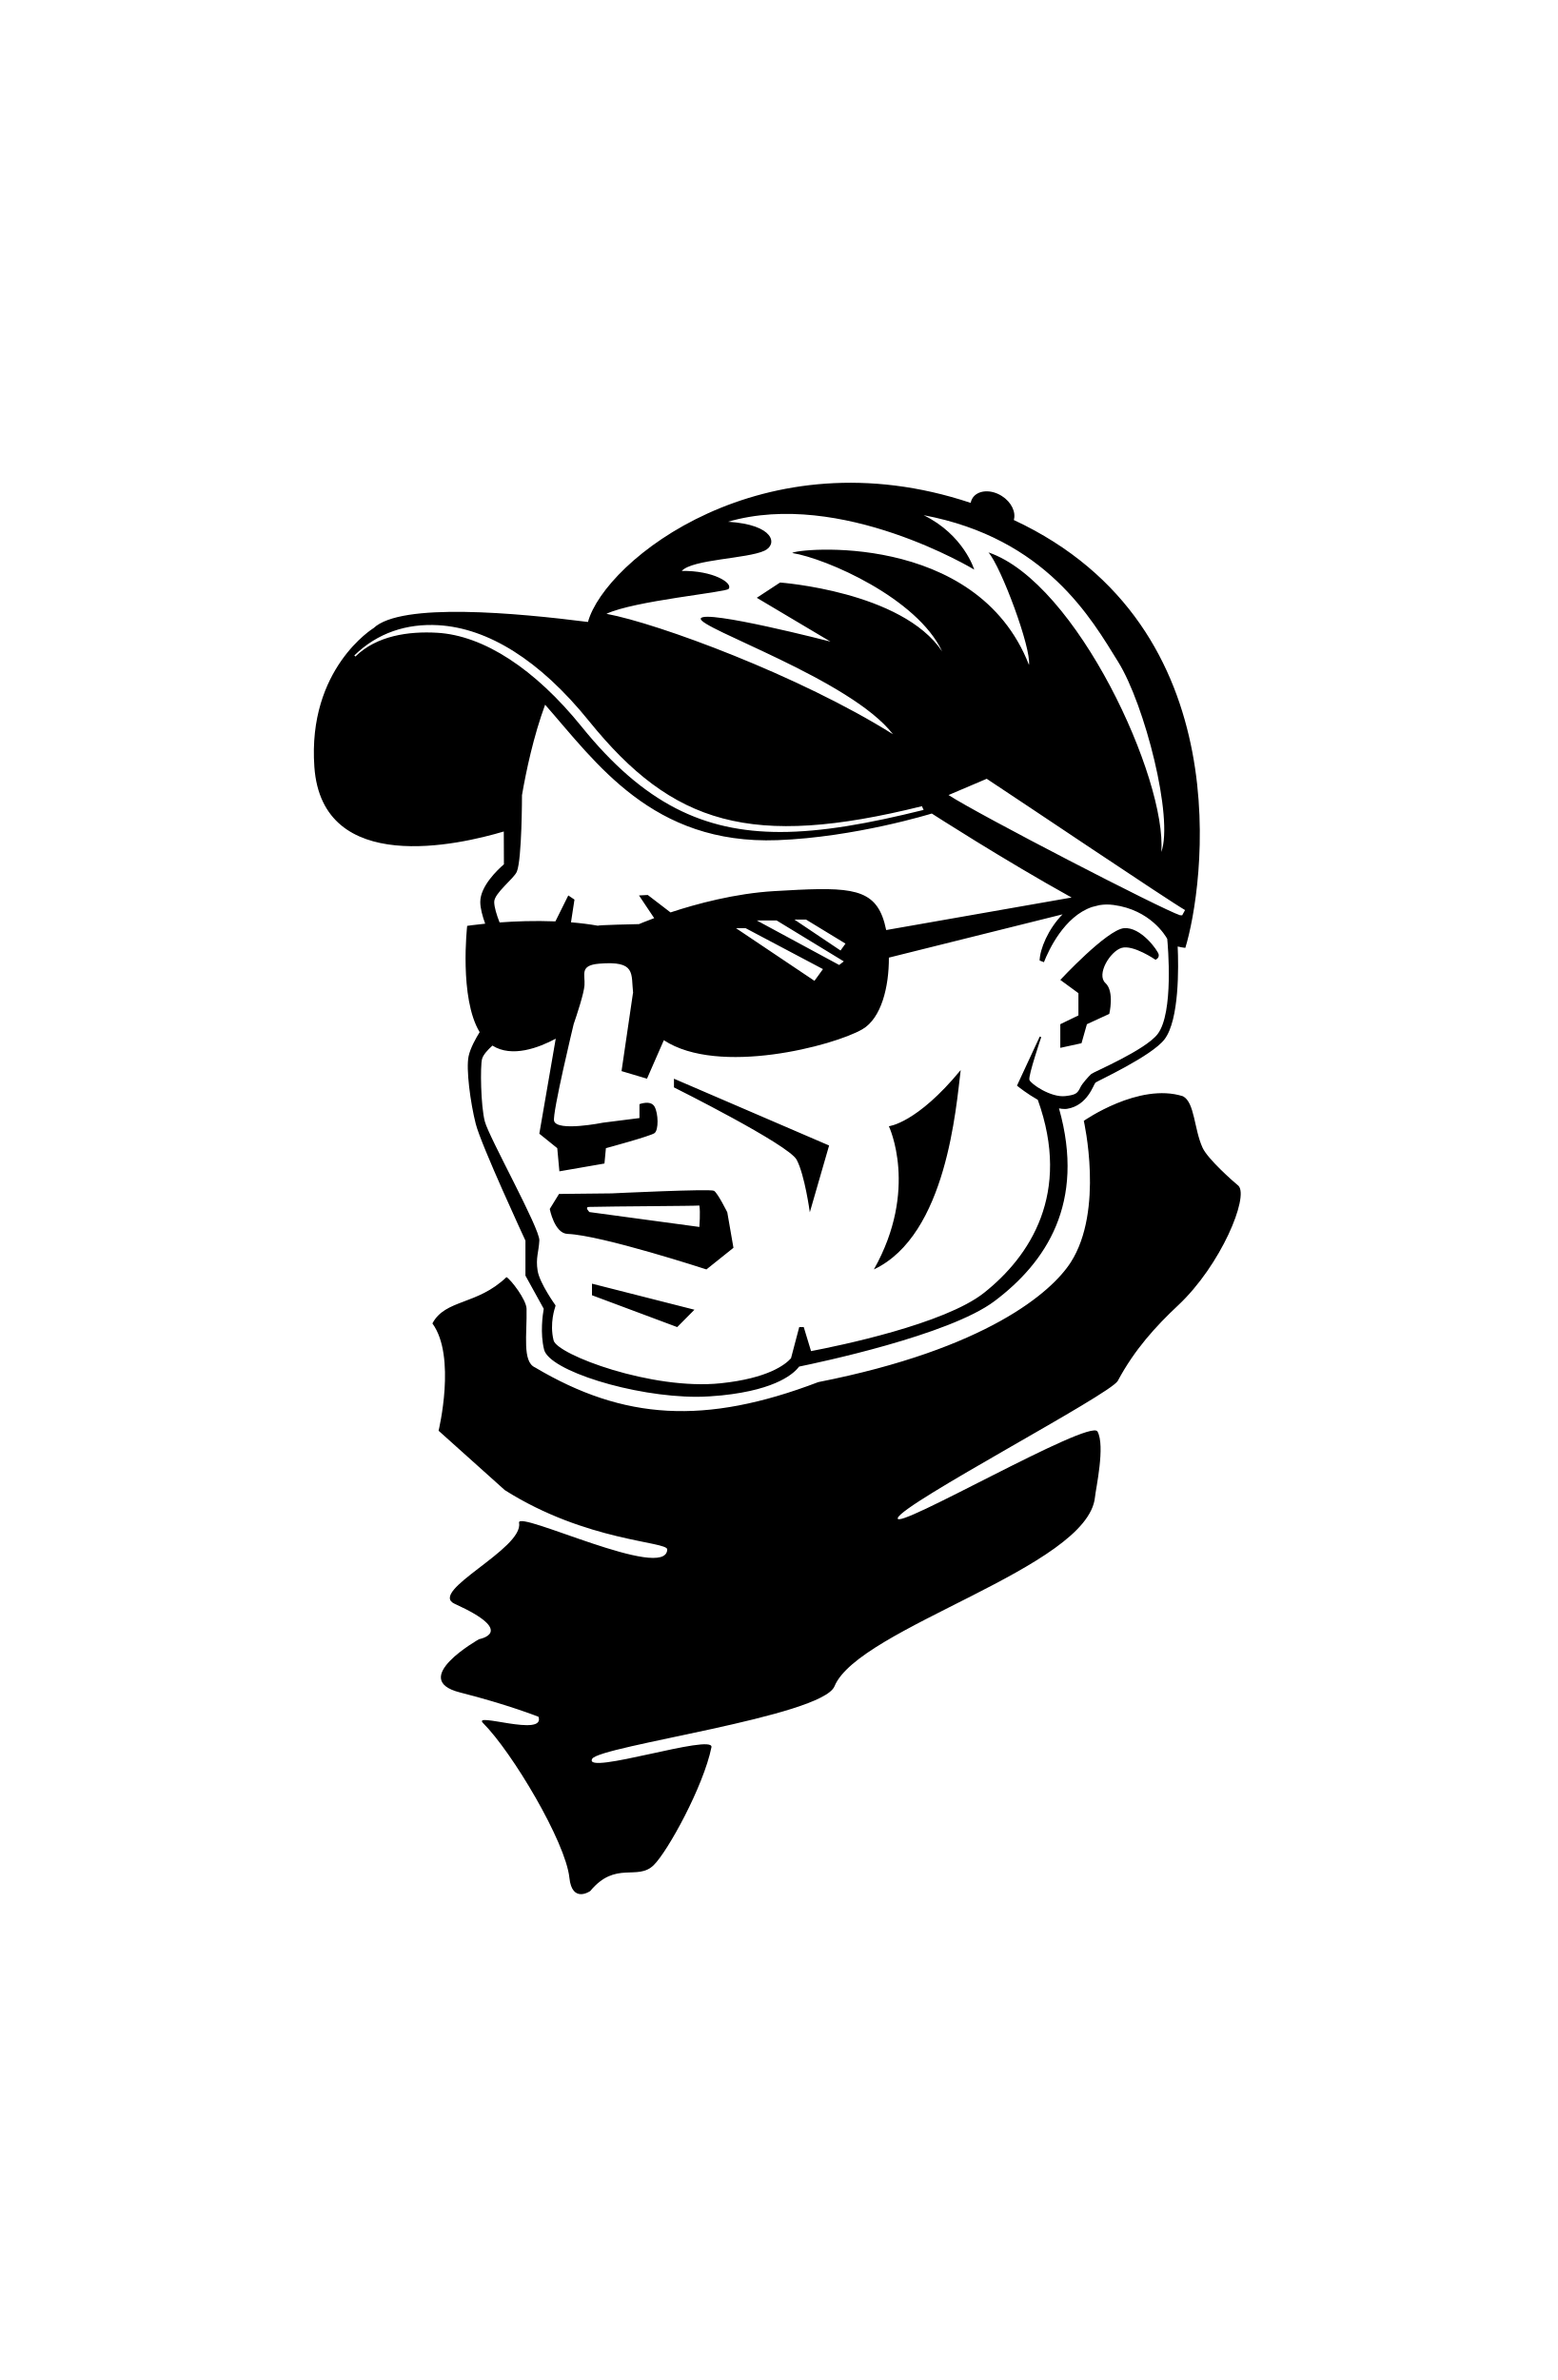
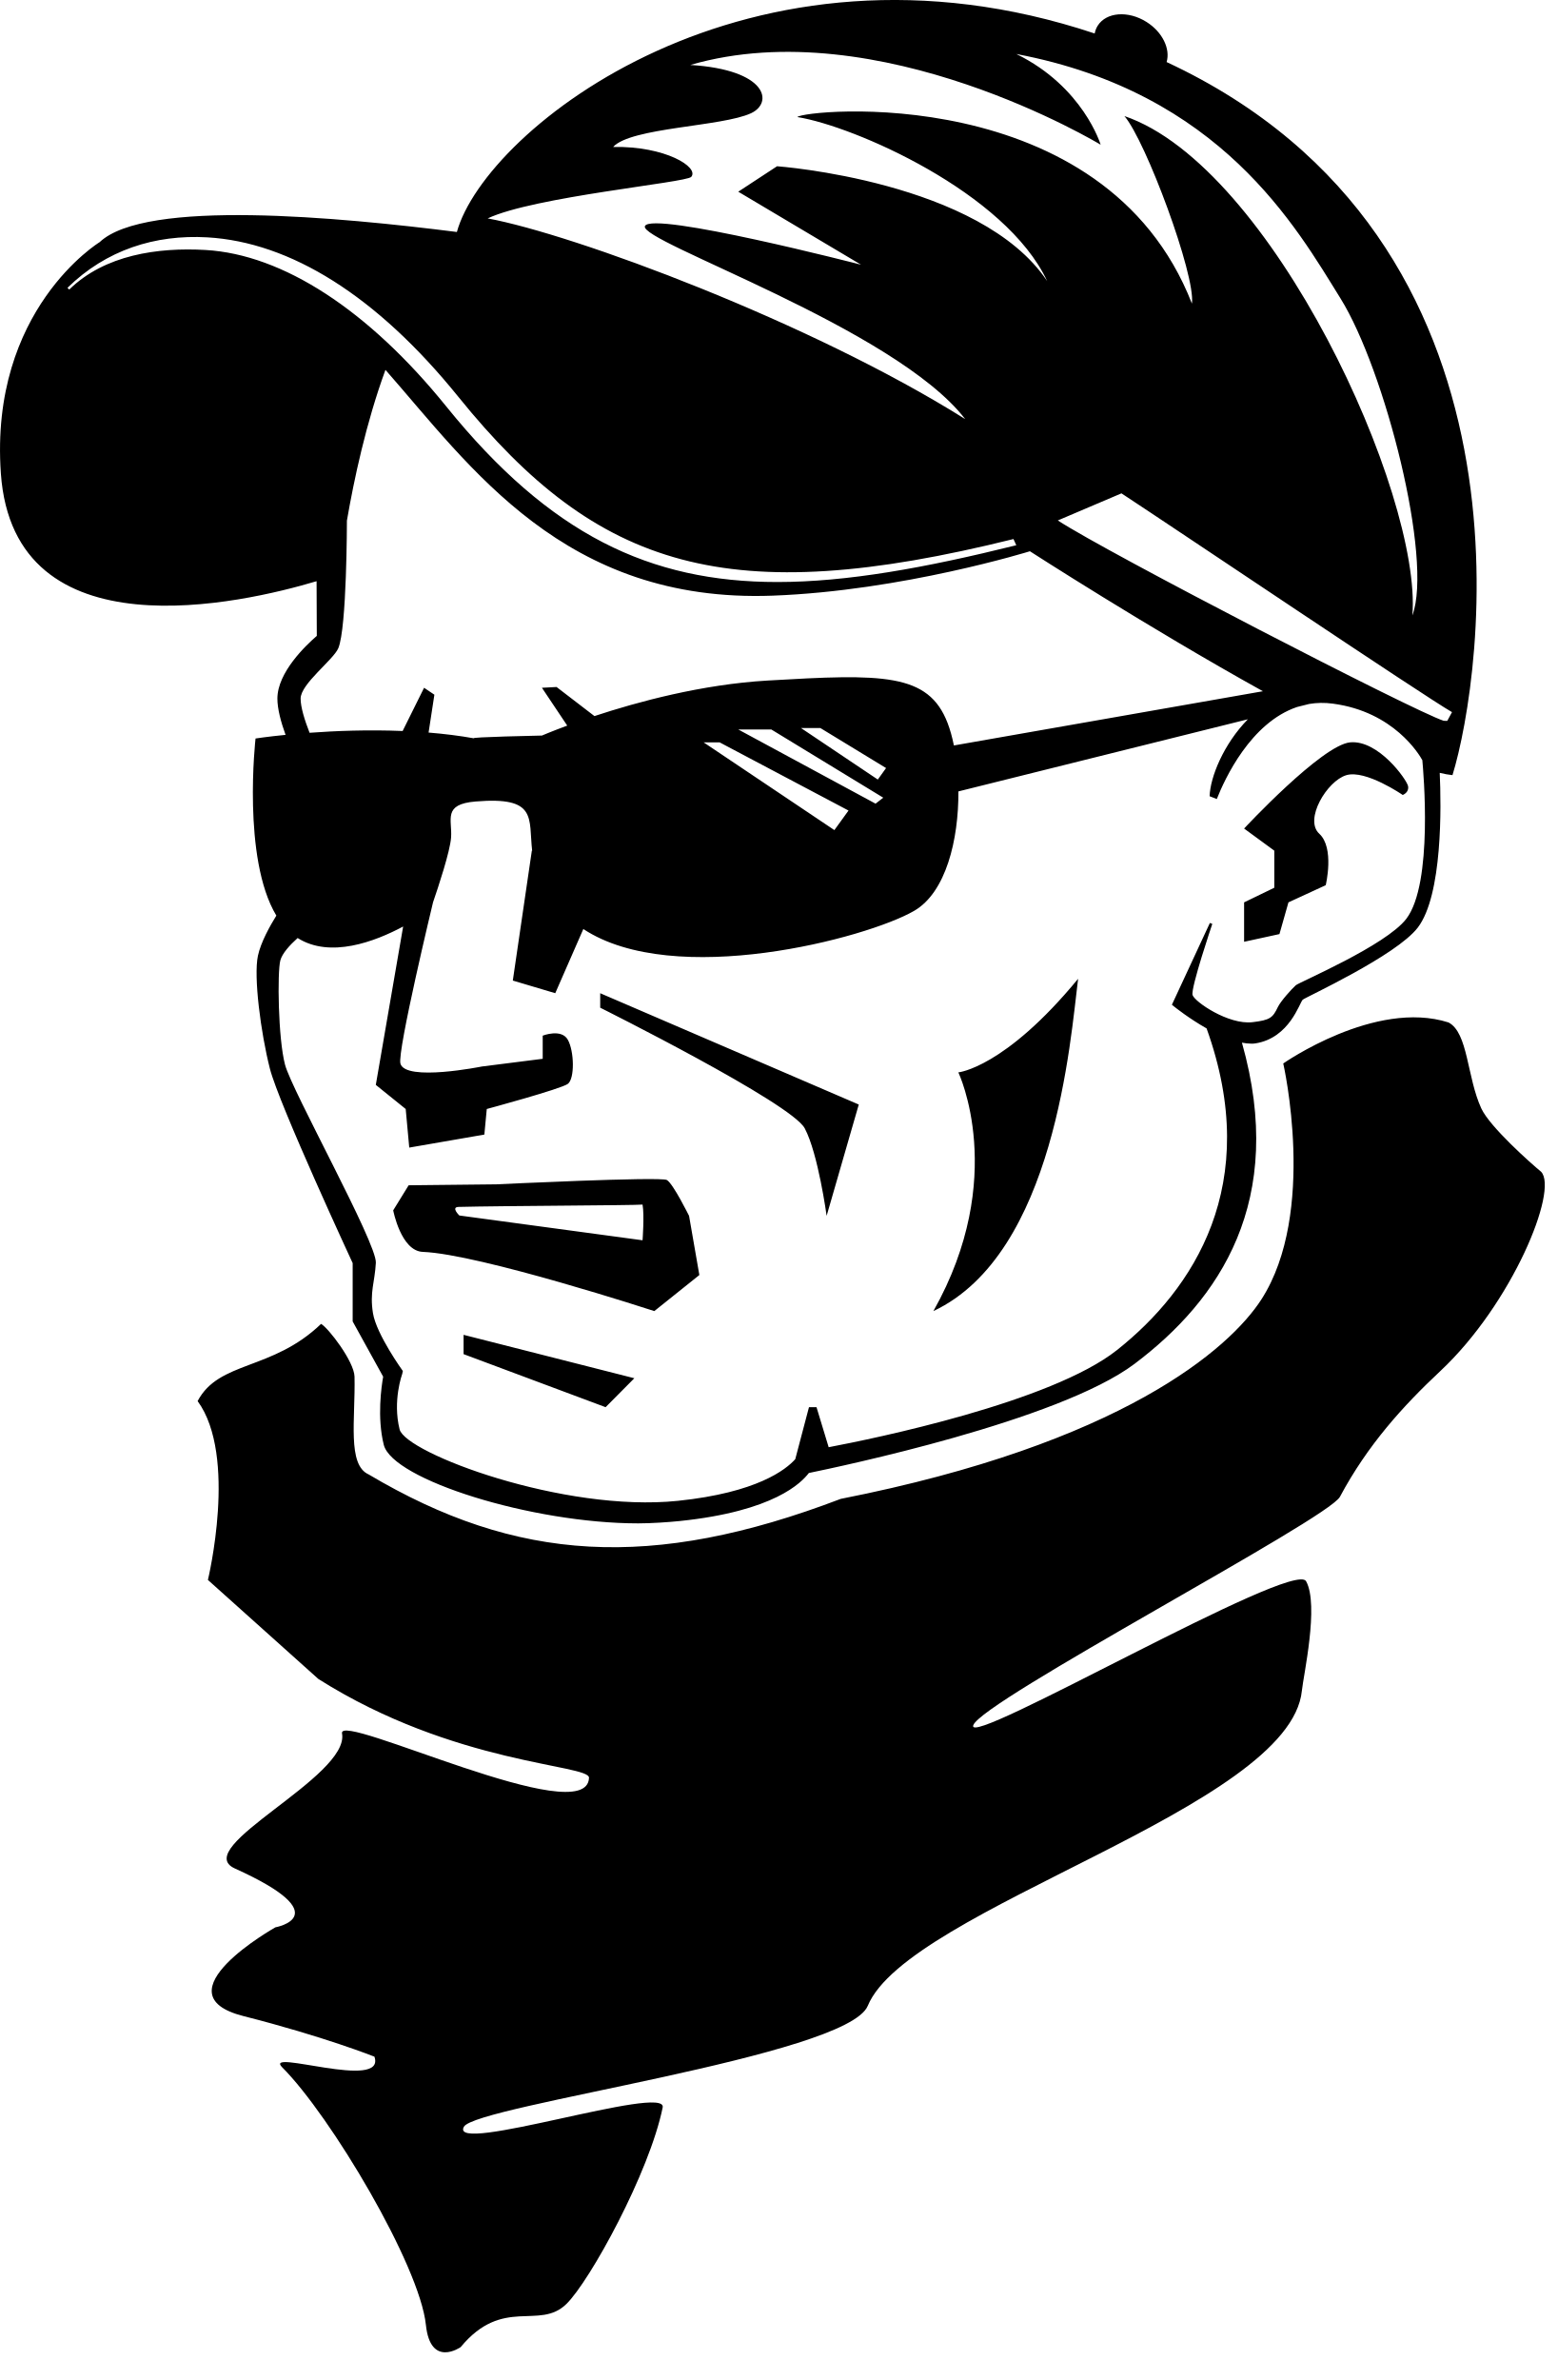
- <svg xmlns="http://www.w3.org/2000/svg" version="1.1" baseProfile="tiny" x="0px" y="0px" width="360px" height="550px" viewBox="-120.91 -27.61 600 600" overflow="visible" xml:space="preserve">
+ <svg xmlns="http://www.w3.org/2000/svg" version="1.1" baseProfile="tiny" x="0px" y="0px" width="360px" height="550px" overflow="visible" xml:space="preserve">
  <defs>
</defs>
  <path d="M73.23,146.95c-2.47,2.13-9.11,8.42-9.11,14.49c0,2.38,0.82,5.43,1.89,8.38c-4.32,0.43-6.94,0.84-6.94,0.84  s-3.16,27.71,4.81,40.93c-1.43,2.3-3.59,6.13-4.26,9.28c-1.03,4.84,0.66,17.81,2.76,26.06c2.1,8.25,19.14,44.96,19.14,44.96v13.48  l7.05,12.77c-0.39,2.21-1.45,9.39,0.14,15.74c2.01,8.05,34.21,18.16,58.82,18.16c2.96,0,6.95-0.27,9.59-0.54  c21.86-2.26,28.15-8.88,29.85-11.1c6.91-1.43,57.74-12.02,75.28-25.22c19.71-14.84,35.16-37.65,24.83-74.23  c0.74,0.14,1.46,0.23,2.15,0.23c0.33,0,0.66,0,0.97-0.06c7.93-1.26,10.2-9.44,10.94-10.1c0.63-0.56,21.59-10.15,26.58-16.65  c5.75-7.5,5.44-28.11,5.08-35.77c1.07,0.26,2.06,0.44,2.95,0.53c6.87-22.32,22.4-123.57-66.08-164.79c0.9-3.05-0.95-6.94-4.65-9.27  c-4.24-2.67-9.29-2.28-11.28,0.87c-0.35,0.56-0.58,1.17-0.7,1.8c-79.9-26.64-140.89,22.11-147.43,45.87  c-27.2-3.44-71.95-7.68-82.58,2.35c0,0-25.5,15.54-22.83,53.45c2.99,42.34,55.98,29.98,72.98,24.9L73.23,146.95z M78.2,149.8  c1.99-4.71,1.99-29.48,1.99-29.48h0c1.61-9.35,4.43-22.63,8.91-34.85c19.62,22.3,41.33,53.97,89.5,52.18  c29.98-1.11,59.47-10.26,59.47-10.26s27.36,17.65,53.86,32.35l-71.43,12.53c-0.39-1.92-0.88-3.67-1.46-5.19  c-4.46-11.6-15.09-11.37-41.63-9.81c-15.18,0.89-30.05,4.92-40,8.21l-8.76-6.72l-3.38,0.18l5.85,8.74c-3.69,1.37-5.85,2.3-5.85,2.3  s-17.38,0.36-15.65,0.65c-3.47-0.62-7.02-1.05-10.55-1.34l1.34-8.75l-2.38-1.6l-4.96,9.99c-7.98-0.33-15.55-0.03-21.51,0.41  c-1.15-2.94-2.07-5.92-2.07-7.9C69.48,158.06,77.06,152.49,78.2,149.8 M170.66,168.58h7.64l25.87,15.76l-1.78,1.38L170.66,168.58z   M196.14,187.31l-3.27,4.52l-30.23-20.28h3.7L196.14,187.31z M202.91,180.15l-17.76-11.91h4.48l15.19,9.25L202.91,180.15z   M325.07,212.34c-4.75,6.19-24.75,14.64-25.53,15.34c-1.01,0.9-3.53,3.72-4.16,5.05c-1.18,2.47-1.79,3.01-5.87,3.49  c-5.57,0.64-13.35-4.71-13.84-6.27c-0.48-1.56,4.56-16.44,4.56-16.44l-0.56-0.22l-8.78,18.9l0.51,0.41c0.25,0.2,3.48,2.78,7.51,5.06  c12.99,36.09-3.03,60.3-20.7,74.32c-15.25,12.1-56.23,20.48-66.66,22.46l-2.81-9.25h-1.74l-3.17,12.01  c-2.16,2.43-8.86,7.74-27.12,9.63c-26.46,2.75-62.96-11.02-64.34-16.51c-1.66-6.64,0.59-12.76,0.61-12.84l0.14-0.65  c0,0-6.13-8.48-6.91-13.38c-0.78-4.9,0.42-7.06,0.67-11.63c0.25-4.56-19.4-39.71-21-45.8c-1.6-6.09-1.8-21.33-1.08-24.08  c0.43-1.62,2.18-3.53,4-5.17c7.52,4.75,17.84,0.84,24.39-2.66l-6.32,36.6l6.91,5.57l0.82,8.92l17.36-3.01l0.56-5.91  c0,0,17.1-4.61,18.73-5.8c1.63-1.19,1.49-7.58,0-10.21c-1.49-2.63-5.8-0.94-5.8-0.94v5.35l-14.05,1.78c0,0-17.66,3.56-18.84-0.67  c-0.78-2.79,7.54-37.28,7.54-37.28c1.22-3.55,3.94-11.75,4.17-14.97c0.3-4.16-2-7.69,5.65-8.32c14.35-1.19,12.24,3.76,13.09,11.39  l-0.07-0.04l-4.4,30.03l9.81,2.92l6.49-14.83c21.03,13.86,65.48,2.16,76.47-4.2c7.35-4.25,10.29-16.42,10.23-27.6l66.91-16.67  c-5.6,5.7-8.71,13.38-8.84,17.78l1.66,0.65c1.82-4.63,7.82-17.65,18.56-21.27l2.79-0.7c1.73-0.29,3.56-0.34,5.5-0.07  c14.08,1.87,19.96,11.78,20.66,13.06C329,178.05,331.35,204.15,325.07,212.34 M334.54,166.59l-0.82-0.02  c-6.67-2.11-77.79-38.83-89.2-46.3l14.71-6.26c13.11,8.6,70.01,46.9,76.41,50.56L334.54,166.59z M159.79,40.87  c1.87-2.24-6.02-7.14-18.06-6.91c4.11-4.53,25.21-4.68,31.89-7.8c5.17-2.42,3.79-10.04-14.05-11.15  c43.56-12.64,94.85,18.43,94.85,18.43s-4.01-13.38-19.49-20.96c47.26,8.92,64.69,39.99,74.94,56.49  c10.26,16.5,21.41,60.21,16.61,73.25c2.23-28.03-32.52-103.81-66.57-115.4c4.91,5.65,16.5,36.8,15.61,43.34  c-20.23-51.89-89.97-44.82-91.21-43.11c13.08,2.08,48.15,17.39,57.75,37.91c-15.46-23.16-62.44-26.54-62.44-26.54l-8.97,5.88  l28.38,16.87c0,0-48.39-12.49-49.95-8.92c-1.56,3.57,57.76,23.47,74.03,44.6c-35.78-22.47-90.48-42.7-110.38-46.38  C123.44,45.44,158.67,42.21,159.79,40.87 M16,66.92l-0.4-0.41c8.93-8.75,20.23-12.35,32.32-11.66  c19.16,1.11,39.11,13.44,58.03,36.85c32.32,39.99,62.46,49.22,128.32,32.87l0.65,1.43c-21.11,5.24-39.13,8.5-55.24,8.5  c-29.46,0-52.54-10.91-76.52-40.57C85.16,71.66,65.4,58.81,47.52,57.77C36.47,57.13,24.2,58.89,16,66.92 M325.48,181.66  c0.29,1.49-1.23,2.05-1.23,2.05s-8.58-5.91-13.05-4.57c-4.46,1.34-9.81,10.26-6.24,13.53c3.57,3.27,1.49,11.89,1.49,11.89  l-8.62,3.97l-2.08,7.33l-8.17,1.78v-9.11l6.98-3.38v-8.57l-6.98-5.11c0,0,17.98-19.33,24.53-19.92  C318.64,170.96,325.18,180.17,325.48,181.66 M154.15,272.69c-1.45-0.83-39.4,1-39.4,1l-20.29,0.22l-3.57,5.79  c0,0,1.79,9.41,6.84,9.6c13.16,0.51,53.52,13.68,53.52,13.68l10.41-8.33l-2.38-13.68C159.27,280.97,155.6,273.52,154.15,272.69   M148.53,286.62l-42.35-5.73c0,0-2.01-1.93-0.18-1.98c9.59-0.25,40.84-0.35,42.53-0.54C148.97,280.82,148.53,286.62,148.53,286.62   M138.75,229.53l59.76,25.72l-7.43,25.72c0,0-1.95-14.37-5.06-20.22c-3.1-5.85-47.28-27.88-47.28-27.88V229.53z M107.16,308.47  l39.47,10.03l-6.64,6.69l-32.83-12.26V308.47z M249.21,226.19c-1.78,14.1-5.35,63.55-33.45,76.79c17.39-30.85,5.77-55.16,5.77-55.16  S232.26,246.79,249.21,226.19 M332.95,316.83c-8.6,8.06-16.79,17.04-23.22,29.07c-2.78,5.2-82.93,47.21-84.76,52.81  c-1.83,5.6,74.09-38.46,76.94-33.3c3.04,5.5-0.64,21.9-0.97,25.27c-2.65,27.16-91.05,50.28-100.35,72.85  c-4.8,11.67-90.65,22.98-93.36,27.95c-3.62,6.63,47.09-10.01,45.95-4.46c-3.07,15.07-16.83,40.11-22.25,45.41  c-6.31,6.18-14.64-1.85-24.45,9.97c0,0-6.98,4.91-8.03-5.13c-1.44-13.78-22.07-48.39-33.23-59.54c-4.46-4.46,24.08,5.58,21.33-2.45  c0,0-11.75-4.68-30.25-9.37c-20.1-5.09,7.36-20.52,7.36-20.52s14.87-2.65-9.37-13.6C43.71,427,80.92,410.6,79.06,400.57  c-0.96-5.2,56.71,22.81,57.09,10.26c0.1-3.13-31.13-2.95-62.57-22.84l-25.52-22.88c0,0,6.93-28.62-2.38-41.33  c4.97-9.39,17.2-6.95,28.54-17.84c1.7,0.95,7.65,8.7,7.73,12.19c0.22,9.82-1.73,20.39,3.27,22.6c34.16,20.28,65.41,22.3,109.12,5.65  c64.97-12.79,89.9-34.72,97.23-46.08c12.96-20.09,5.06-54.54,5.06-54.54s21.25-14.89,38.2-9.48c4.55,2.36,4.26,12.69,7.58,19.87  c2,4.31,11.58,12.79,13.83,14.64C360.27,275.02,349.56,301.27,332.95,316.83" />
</svg>
